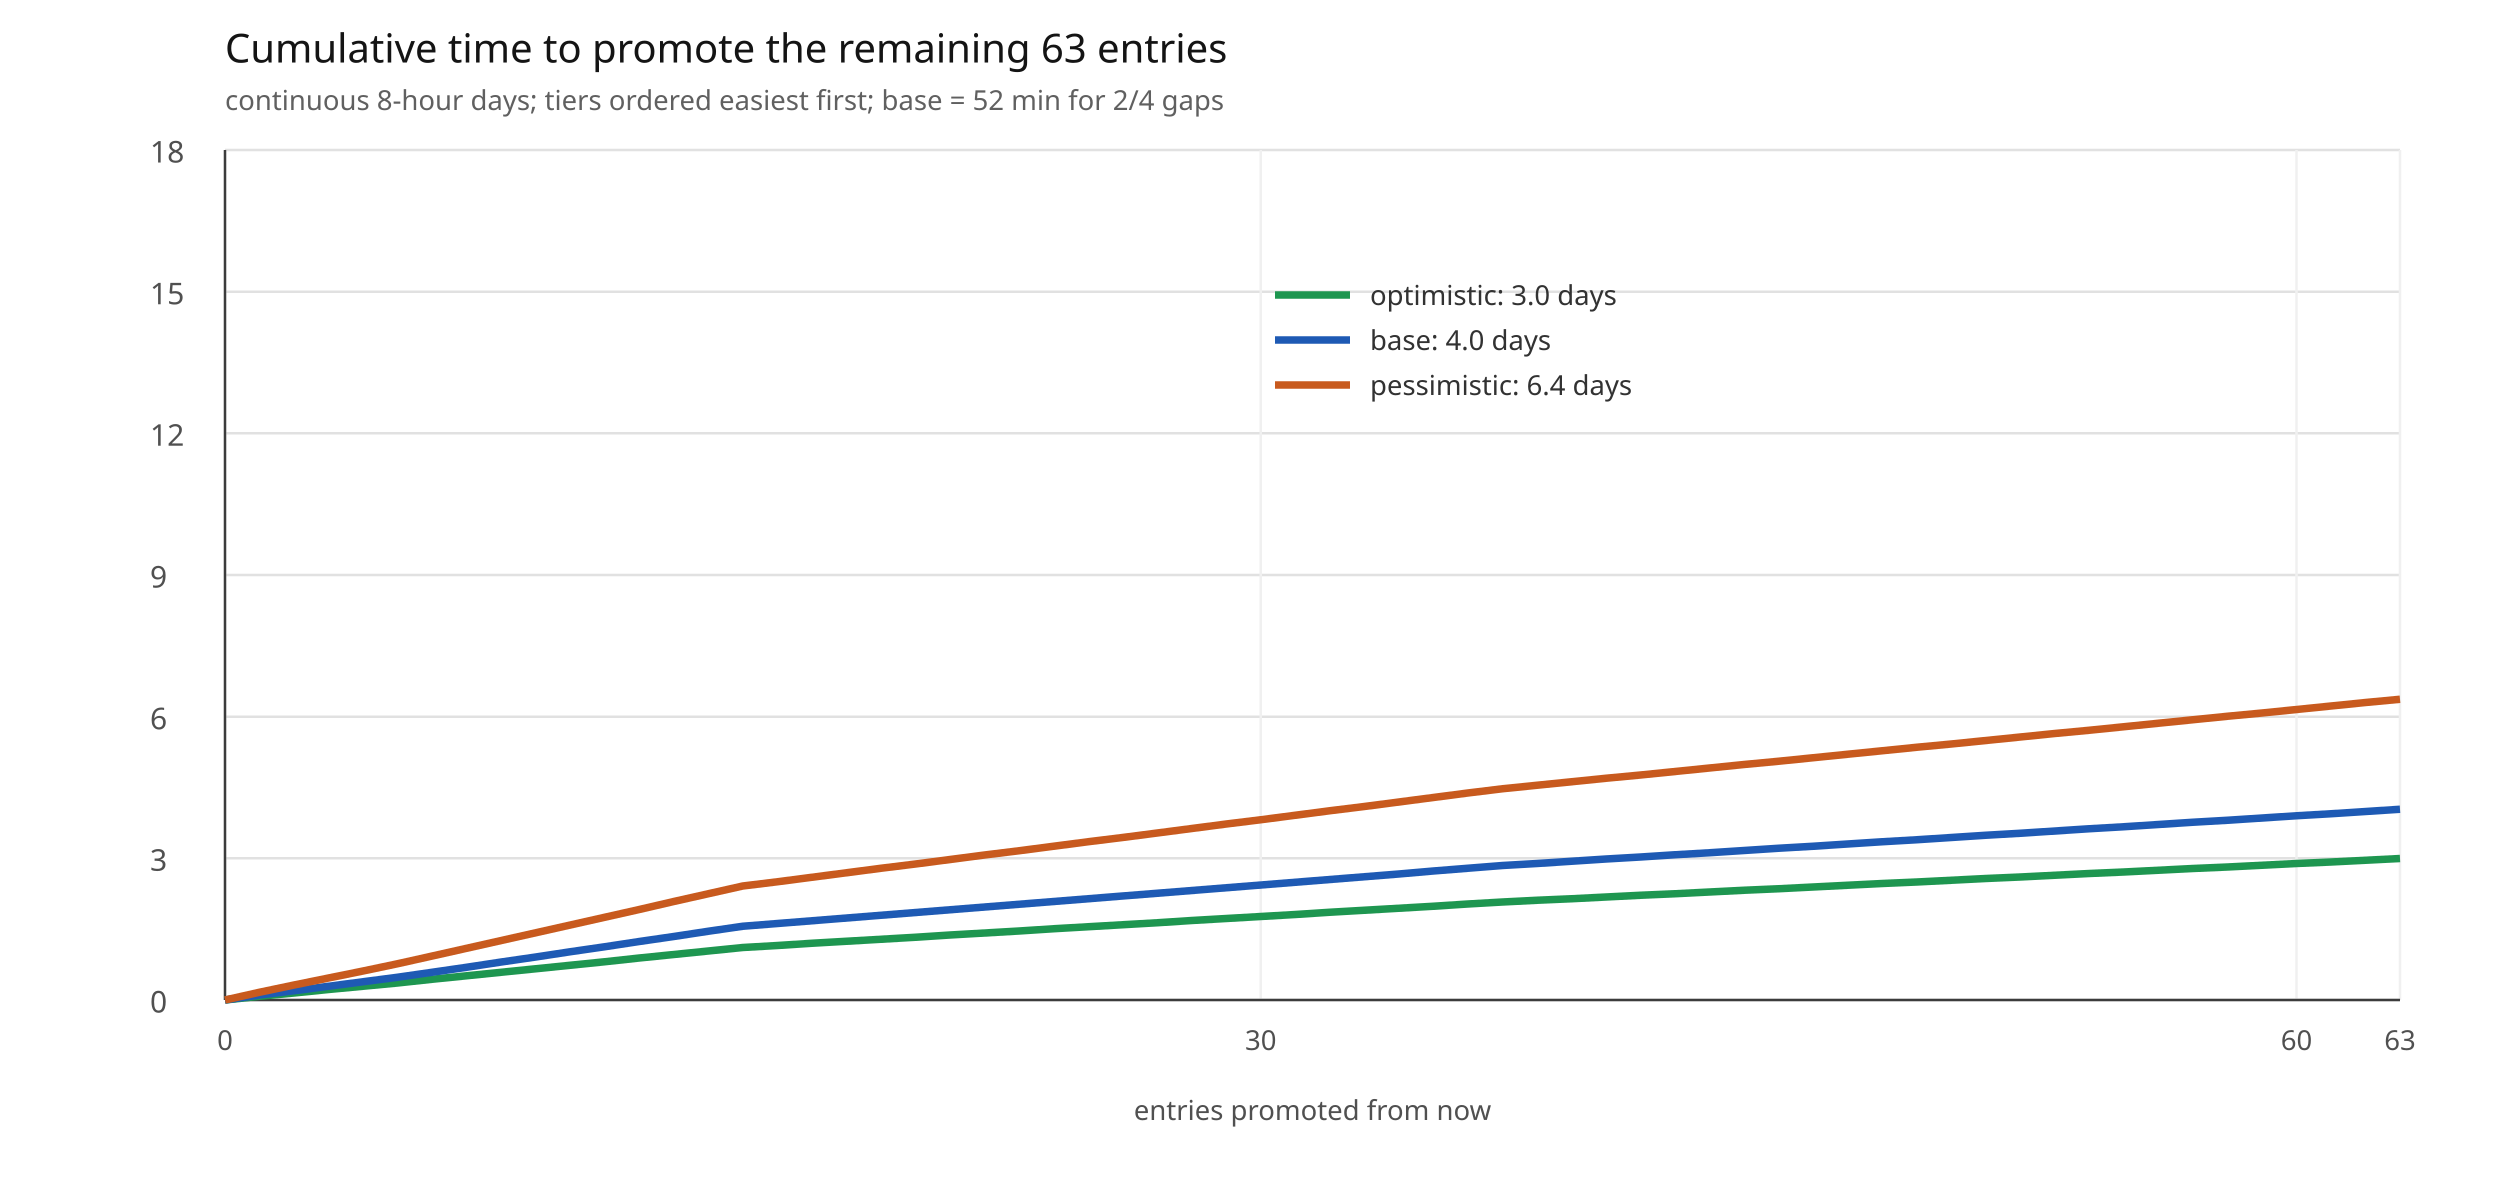
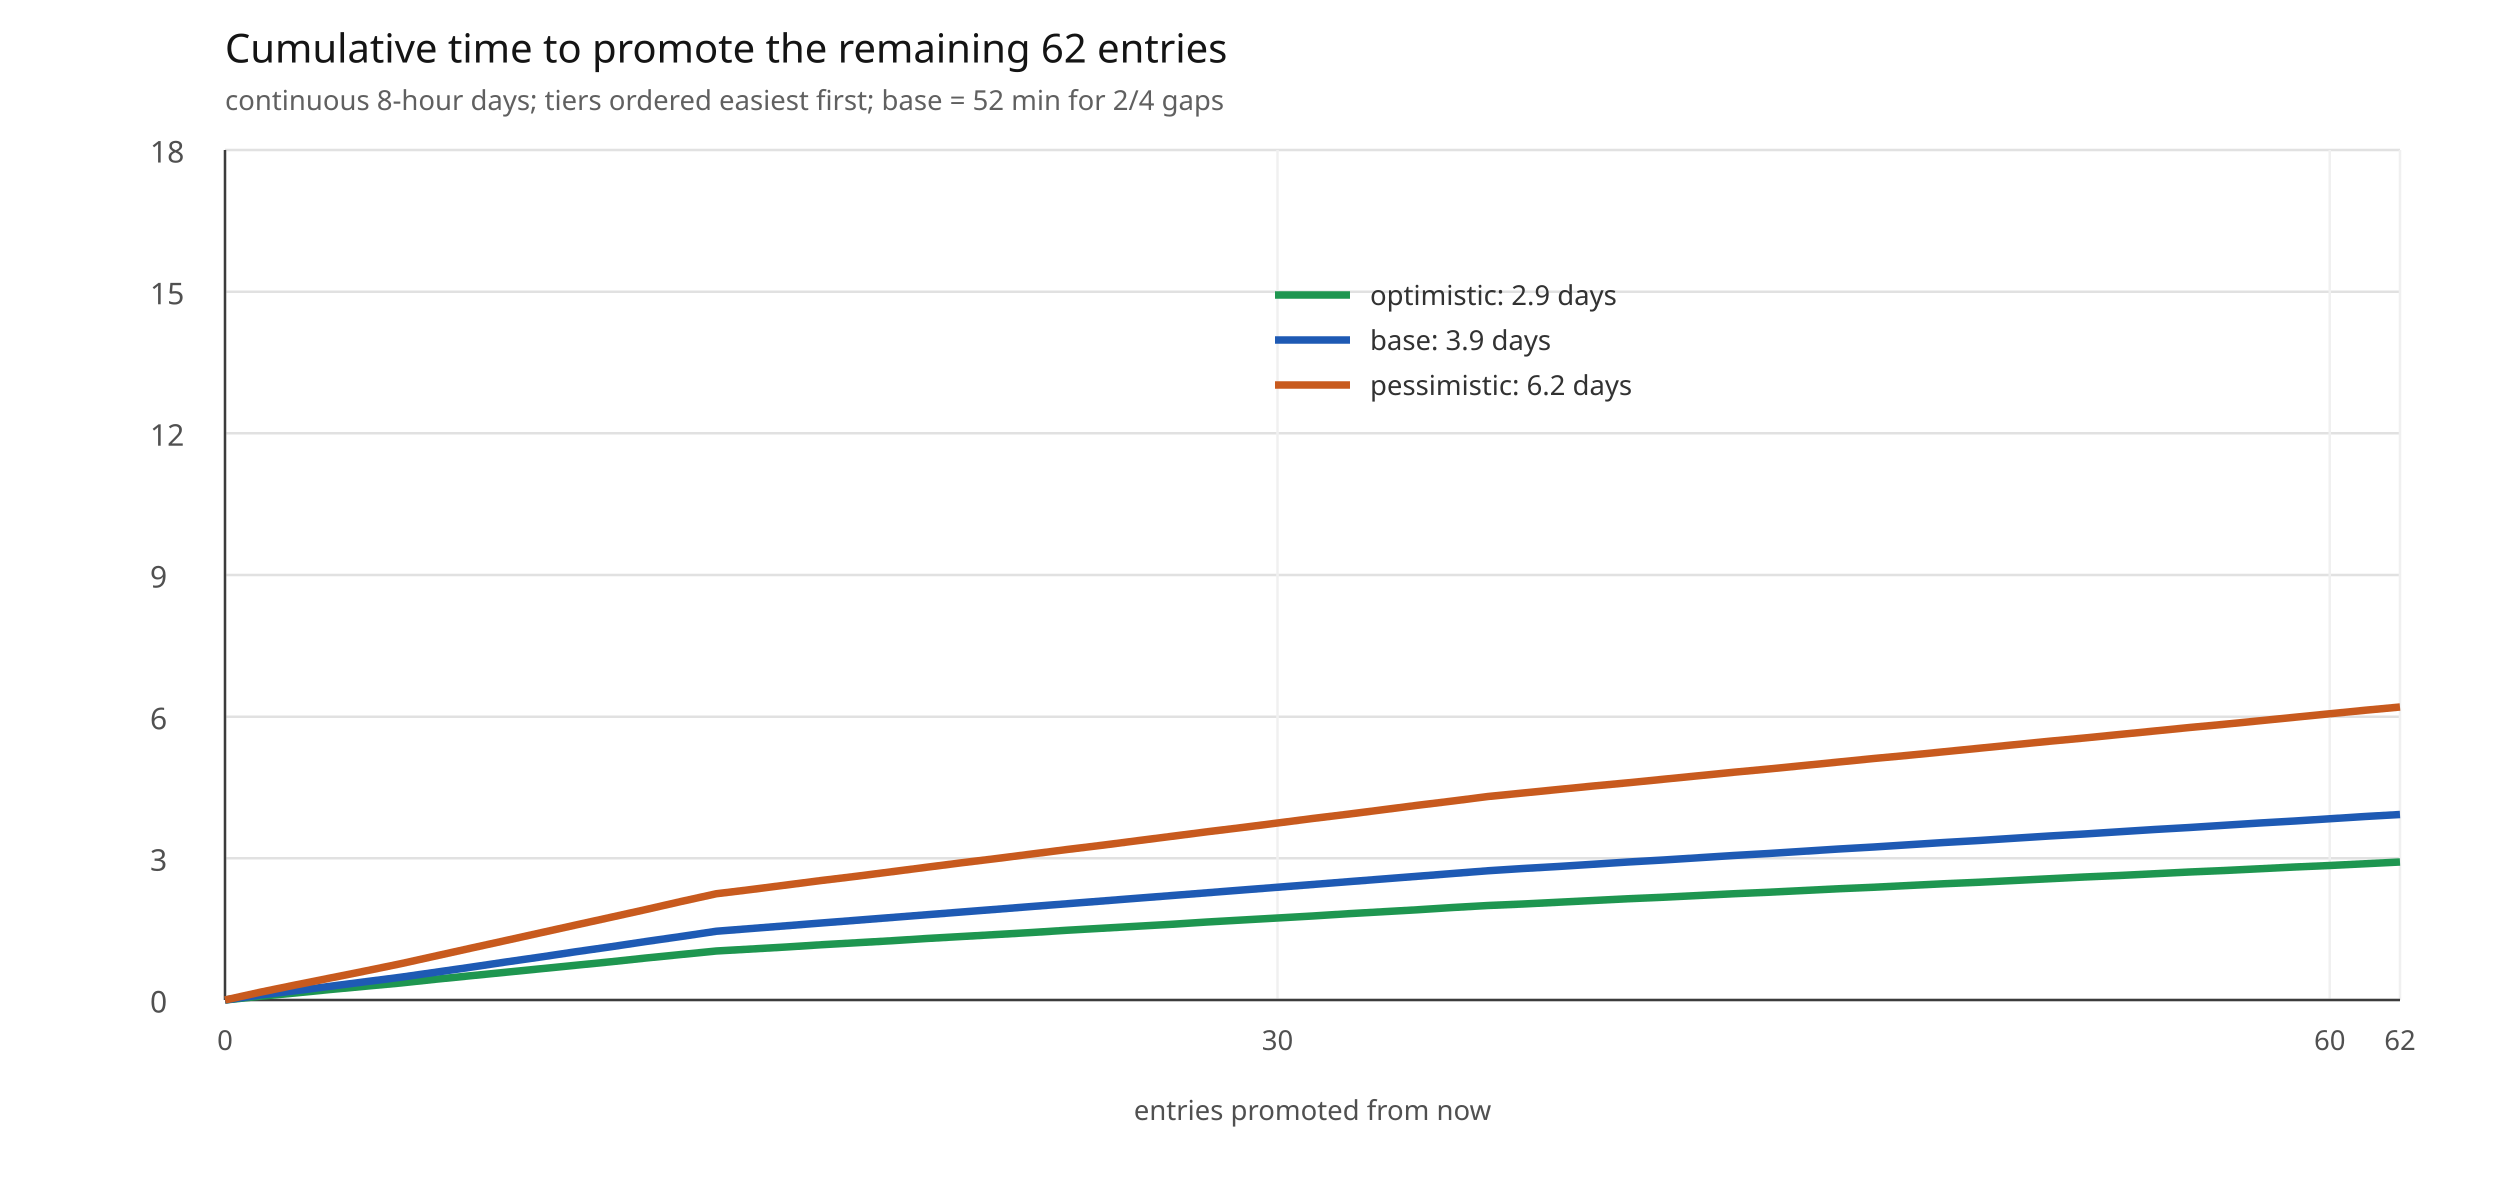
<svg xmlns="http://www.w3.org/2000/svg" width="1000" height="480" viewBox="0 0 1000 480">
  <rect width="100%" height="100%" fill="white" />
  <line x1="90" y1="400.0" x2="960" y2="400.0" stroke="#e1e1e1" />
  <text x="60" y="405.0" font-family="Verdana" font-size="12" fill="#505050">0</text>
  <line x1="90" y1="343.3" x2="960" y2="343.3" stroke="#e1e1e1" />
  <text x="60" y="348.3" font-family="Verdana" font-size="12" fill="#505050">3</text>
  <line x1="90" y1="286.7" x2="960" y2="286.7" stroke="#e1e1e1" />
  <text x="60" y="291.7" font-family="Verdana" font-size="12" fill="#505050">6</text>
  <line x1="90" y1="230.0" x2="960" y2="230.0" stroke="#e1e1e1" />
  <text x="60" y="235.0" font-family="Verdana" font-size="12" fill="#505050">9</text>
  <line x1="90" y1="173.3" x2="960" y2="173.3" stroke="#e1e1e1" />
  <text x="60" y="178.3" font-family="Verdana" font-size="12" fill="#505050">12</text>
  <line x1="90" y1="116.7" x2="960" y2="116.7" stroke="#e1e1e1" />
  <text x="60" y="121.7" font-family="Verdana" font-size="12" fill="#505050">15</text>
  <line x1="90" y1="60.0" x2="960" y2="60.0" stroke="#e1e1e1" />
  <text x="60" y="65.0" font-family="Verdana" font-size="12" fill="#505050">18</text>
  <line x1="90.0" y1="60" x2="90.0" y2="400" stroke="#f0f0f0" />
  <text x="90.0" y="420" text-anchor="middle" font-family="Verdana" font-size="11" fill="#505050">0</text>
-   <line x1="504.3" y1="60" x2="504.3" y2="400" stroke="#f0f0f0" />
-   <text x="504.3" y="420" text-anchor="middle" font-family="Verdana" font-size="11" fill="#505050">30</text>
-   <line x1="918.6" y1="60" x2="918.6" y2="400" stroke="#f0f0f0" />
-   <text x="918.6" y="420" text-anchor="middle" font-family="Verdana" font-size="11" fill="#505050">60</text>
-   <line x1="1332.9" y1="60" x2="1332.9" y2="400" stroke="#f0f0f0" />
-   <text x="1332.9" y="420" text-anchor="middle" font-family="Verdana" font-size="11" fill="#505050">90</text>
+   <line x1="511.0" y1="60" x2="511.0" y2="400" stroke="#f0f0f0" />
+   <text x="511.0" y="420" text-anchor="middle" font-family="Verdana" font-size="11" fill="#505050">30</text>
+   <line x1="931.9" y1="60" x2="931.9" y2="400" stroke="#f0f0f0" />
+   <text x="931.9" y="420" text-anchor="middle" font-family="Verdana" font-size="11" fill="#505050">60</text>
+   <line x1="1352.9" y1="60" x2="1352.9" y2="400" stroke="#f0f0f0" />
+   <text x="1352.9" y="420" text-anchor="middle" font-family="Verdana" font-size="11" fill="#505050">90</text>
  <line x1="960.0" y1="60" x2="960.0" y2="400" stroke="#f0f0f0" />
-   <text x="960.0" y="420" text-anchor="middle" font-family="Verdana" font-size="11" fill="#505050">63</text>
+   <text x="960.0" y="420" text-anchor="middle" font-family="Verdana" font-size="11" fill="#505050">62</text>
  <line x1="90" y1="60" x2="90" y2="400" stroke="#3c3c3c" />
  <line x1="90" y1="400" x2="960" y2="400" stroke="#3c3c3c" />
-   <polyline points="90.0,400.0 103.8,398.5 117.6,397.2 131.4,395.8 145.2,394.5 159.0,393.2 172.9,391.7 186.7,390.3 200.5,388.9 214.3,387.5 228.1,386.1 241.9,384.7 255.7,383.2 269.5,381.8 283.3,380.4 297.1,379.0 311.0,378.2 324.8,377.3 338.6,376.5 352.4,375.7 366.2,374.9 380.0,374.0 393.8,373.2 407.6,372.4 421.4,371.5 435.2,370.7 449.0,369.9 462.9,369.1 476.7,368.2 490.5,367.4 504.3,366.6 518.1,365.8 531.9,364.9 545.7,364.1 559.5,363.3 573.3,362.5 587.1,361.6 601.0,360.8 614.8,360.1 628.6,359.5 642.4,358.8 656.2,358.1 670.0,357.5 683.8,356.8 697.6,356.1 711.4,355.5 725.2,354.8 739.0,354.1 752.9,353.4 766.7,352.8 780.5,352.1 794.3,351.4 808.1,350.8 821.9,350.1 835.7,349.4 849.5,348.8 863.3,348.1 877.1,347.4 891.0,346.8 904.8,346.1 918.6,345.4 932.4,344.8 946.2,344.1 960.0,343.4" fill="none" stroke="#1e9650" stroke-width="3" />
+   <polyline points="90.0,400.0 104.0,398.5 118.1,397.2 132.1,395.8 146.1,394.5 160.2,393.2 174.2,391.7 188.2,390.3 202.3,388.9 216.3,387.5 230.3,386.1 244.4,384.7 258.4,383.2 272.4,381.8 286.5,380.4 300.5,379.6 314.5,378.8 328.5,377.9 342.6,377.1 356.6,376.3 370.6,375.4 384.7,374.6 398.7,373.8 412.7,373.0 426.8,372.1 440.8,371.3 454.8,370.5 468.9,369.7 482.9,368.8 496.9,368.0 511.0,367.2 525.0,366.4 539.0,365.5 553.1,364.7 567.1,363.9 581.1,363.0 595.2,362.2 609.2,361.6 623.2,360.9 637.3,360.2 651.3,359.5 665.3,358.9 679.4,358.2 693.4,357.5 707.4,356.9 721.5,356.2 735.5,355.5 749.5,354.9 763.5,354.2 777.6,353.5 791.6,352.9 805.6,352.2 819.7,351.5 833.7,350.8 847.7,350.2 861.8,349.5 875.8,348.8 889.8,348.2 903.9,347.5 917.9,346.8 931.9,346.2 946.0,345.5 960.0,344.8" fill="none" stroke="#1e9650" stroke-width="3" />
  <line x1="510" y1="118" x2="540" y2="118" stroke="#1e9650" stroke-width="3" />
-   <text x="548" y="122" font-family="Verdana" font-size="11" fill="#323232">optimistic: 3.0 days</text>
-   <polyline points="90.0,400.0 103.8,398.0 117.6,396.3 131.4,394.5 145.2,392.7 159.0,390.9 172.9,388.9 186.7,386.9 200.5,384.8 214.3,382.8 228.1,380.7 241.9,378.7 255.7,376.6 269.5,374.6 283.3,372.5 297.1,370.5 311.0,369.4 324.8,368.3 338.6,367.2 352.4,366.1 366.2,365.0 380.0,363.9 393.8,362.8 407.6,361.7 421.4,360.6 435.2,359.5 449.0,358.4 462.9,357.3 476.7,356.2 490.5,355.1 504.3,354.0 518.1,352.9 531.9,351.8 545.7,350.7 559.5,349.6 573.3,348.4 587.1,347.3 601.0,346.2 614.8,345.4 628.6,344.5 642.4,343.6 656.2,342.8 670.0,341.9 683.8,341.1 697.6,340.2 711.4,339.3 725.2,338.5 739.0,337.6 752.9,336.7 766.7,335.9 780.5,335.0 794.3,334.1 808.1,333.3 821.9,332.4 835.7,331.5 849.5,330.7 863.3,329.8 877.1,328.9 891.0,328.1 904.8,327.2 918.6,326.3 932.4,325.5 946.2,324.6 960.0,323.7" fill="none" stroke="#1e5ab4" stroke-width="3" />
+   <text x="548" y="122" font-family="Verdana" font-size="11" fill="#323232">optimistic: 2.9 days</text>
+   <polyline points="90.0,400.0 104.0,398.0 118.1,396.3 132.1,394.5 146.1,392.7 160.2,390.9 174.2,388.9 188.2,386.9 202.3,384.8 216.3,382.8 230.3,380.7 244.4,378.7 258.4,376.6 272.4,374.6 286.5,372.5 300.5,371.4 314.5,370.3 328.5,369.2 342.6,368.1 356.6,367.0 370.6,365.9 384.7,364.8 398.7,363.7 412.7,362.6 426.8,361.5 440.8,360.4 454.8,359.3 468.9,358.2 482.9,357.1 496.9,356.0 511.0,354.9 525.0,353.8 539.0,352.7 553.1,351.6 567.1,350.5 581.1,349.4 595.2,348.3 609.2,347.4 623.2,346.6 637.3,345.7 651.3,344.8 665.3,344.0 679.4,343.1 693.4,342.2 707.4,341.4 721.5,340.5 735.5,339.6 749.5,338.8 763.5,337.9 777.6,337.0 791.6,336.2 805.6,335.3 819.7,334.4 833.7,333.6 847.7,332.7 861.8,331.8 875.8,331.0 889.8,330.1 903.9,329.2 917.9,328.4 931.9,327.5 946.0,326.6 960.0,325.8" fill="none" stroke="#1e5ab4" stroke-width="3" />
  <line x1="510" y1="136" x2="540" y2="136" stroke="#1e5ab4" stroke-width="3" />
-   <text x="548" y="140" font-family="Verdana" font-size="11" fill="#323232">base: 4.0 days</text>
-   <polyline points="90.0,400.0 103.8,396.9 117.6,394.0 131.4,391.2 145.2,388.4 159.0,385.5 172.9,382.4 186.7,379.3 200.5,376.2 214.3,373.1 228.1,370.0 241.9,366.9 255.7,363.8 269.5,360.6 283.3,357.5 297.1,354.4 311.0,352.7 324.8,350.9 338.6,349.1 352.4,347.3 366.2,345.6 380.0,343.8 393.8,342.0 407.6,340.3 421.4,338.5 435.2,336.7 449.0,335.0 462.9,333.2 476.7,331.4 490.5,329.6 504.3,327.9 518.1,326.1 531.9,324.3 545.7,322.6 559.5,320.8 573.3,319.0 587.1,317.2 601.0,315.5 614.8,314.1 628.6,312.7 642.4,311.3 656.2,310.0 670.0,308.6 683.8,307.2 697.6,305.8 711.4,304.5 725.2,303.1 739.0,301.7 752.9,300.3 766.7,298.9 780.5,297.6 794.3,296.2 808.1,294.8 821.9,293.4 835.7,292.1 849.5,290.7 863.3,289.3 877.1,287.9 891.0,286.5 904.8,285.2 918.6,283.8 932.4,282.4 946.2,281.0 960.0,279.7" fill="none" stroke="#c85a1e" stroke-width="3" />
+   <text x="548" y="140" font-family="Verdana" font-size="11" fill="#323232">base: 3.9 days</text>
+   <polyline points="90.0,400.0 104.0,396.9 118.1,394.0 132.1,391.2 146.1,388.4 160.2,385.5 174.2,382.4 188.2,379.3 202.3,376.2 216.3,373.1 230.3,370.0 244.4,366.9 258.4,363.8 272.4,360.6 286.5,357.5 300.5,355.8 314.5,354.0 328.5,352.2 342.6,350.5 356.6,348.7 370.6,346.9 384.7,345.1 398.7,343.4 412.7,341.6 426.8,339.8 440.8,338.1 454.8,336.3 468.9,334.5 482.9,332.7 496.9,331.0 511.0,329.2 525.0,327.4 539.0,325.7 553.1,323.9 567.1,322.1 581.1,320.4 595.2,318.6 609.2,317.2 623.2,315.8 637.3,314.4 651.3,313.1 665.3,311.7 679.4,310.3 693.4,308.9 707.4,307.6 721.5,306.2 735.5,304.8 749.5,303.4 763.5,302.1 777.6,300.7 791.6,299.3 805.6,297.9 819.7,296.5 833.7,295.2 847.7,293.8 861.8,292.4 875.8,291.0 889.8,289.7 903.9,288.3 917.9,286.9 931.9,285.5 946.0,284.1 960.0,282.8" fill="none" stroke="#c85a1e" stroke-width="3" />
  <line x1="510" y1="154" x2="540" y2="154" stroke="#c85a1e" stroke-width="3" />
-   <text x="548" y="158" font-family="Verdana" font-size="11" fill="#323232">pessimistic: 6.4 days</text>
-   <text x="90" y="25" font-family="Verdana" font-size="16" fill="#141414">Cumulative time to promote the remaining 63 entries</text>
+   <text x="548" y="158" font-family="Verdana" font-size="11" fill="#323232">pessimistic: 6.2 days</text>
+   <text x="90" y="25" font-family="Verdana" font-size="16" fill="#141414">Cumulative time to promote the remaining 62 entries</text>
  <text x="90" y="44" font-family="Verdana" font-size="11" fill="#606060">continuous 8-hour days; tiers ordered easiest first; base = 52 min for 2/4 gaps</text>
  <text x="525.0" y="448" text-anchor="middle" font-family="Verdana" font-size="11" fill="#505050">entries promoted from now</text>
</svg>
